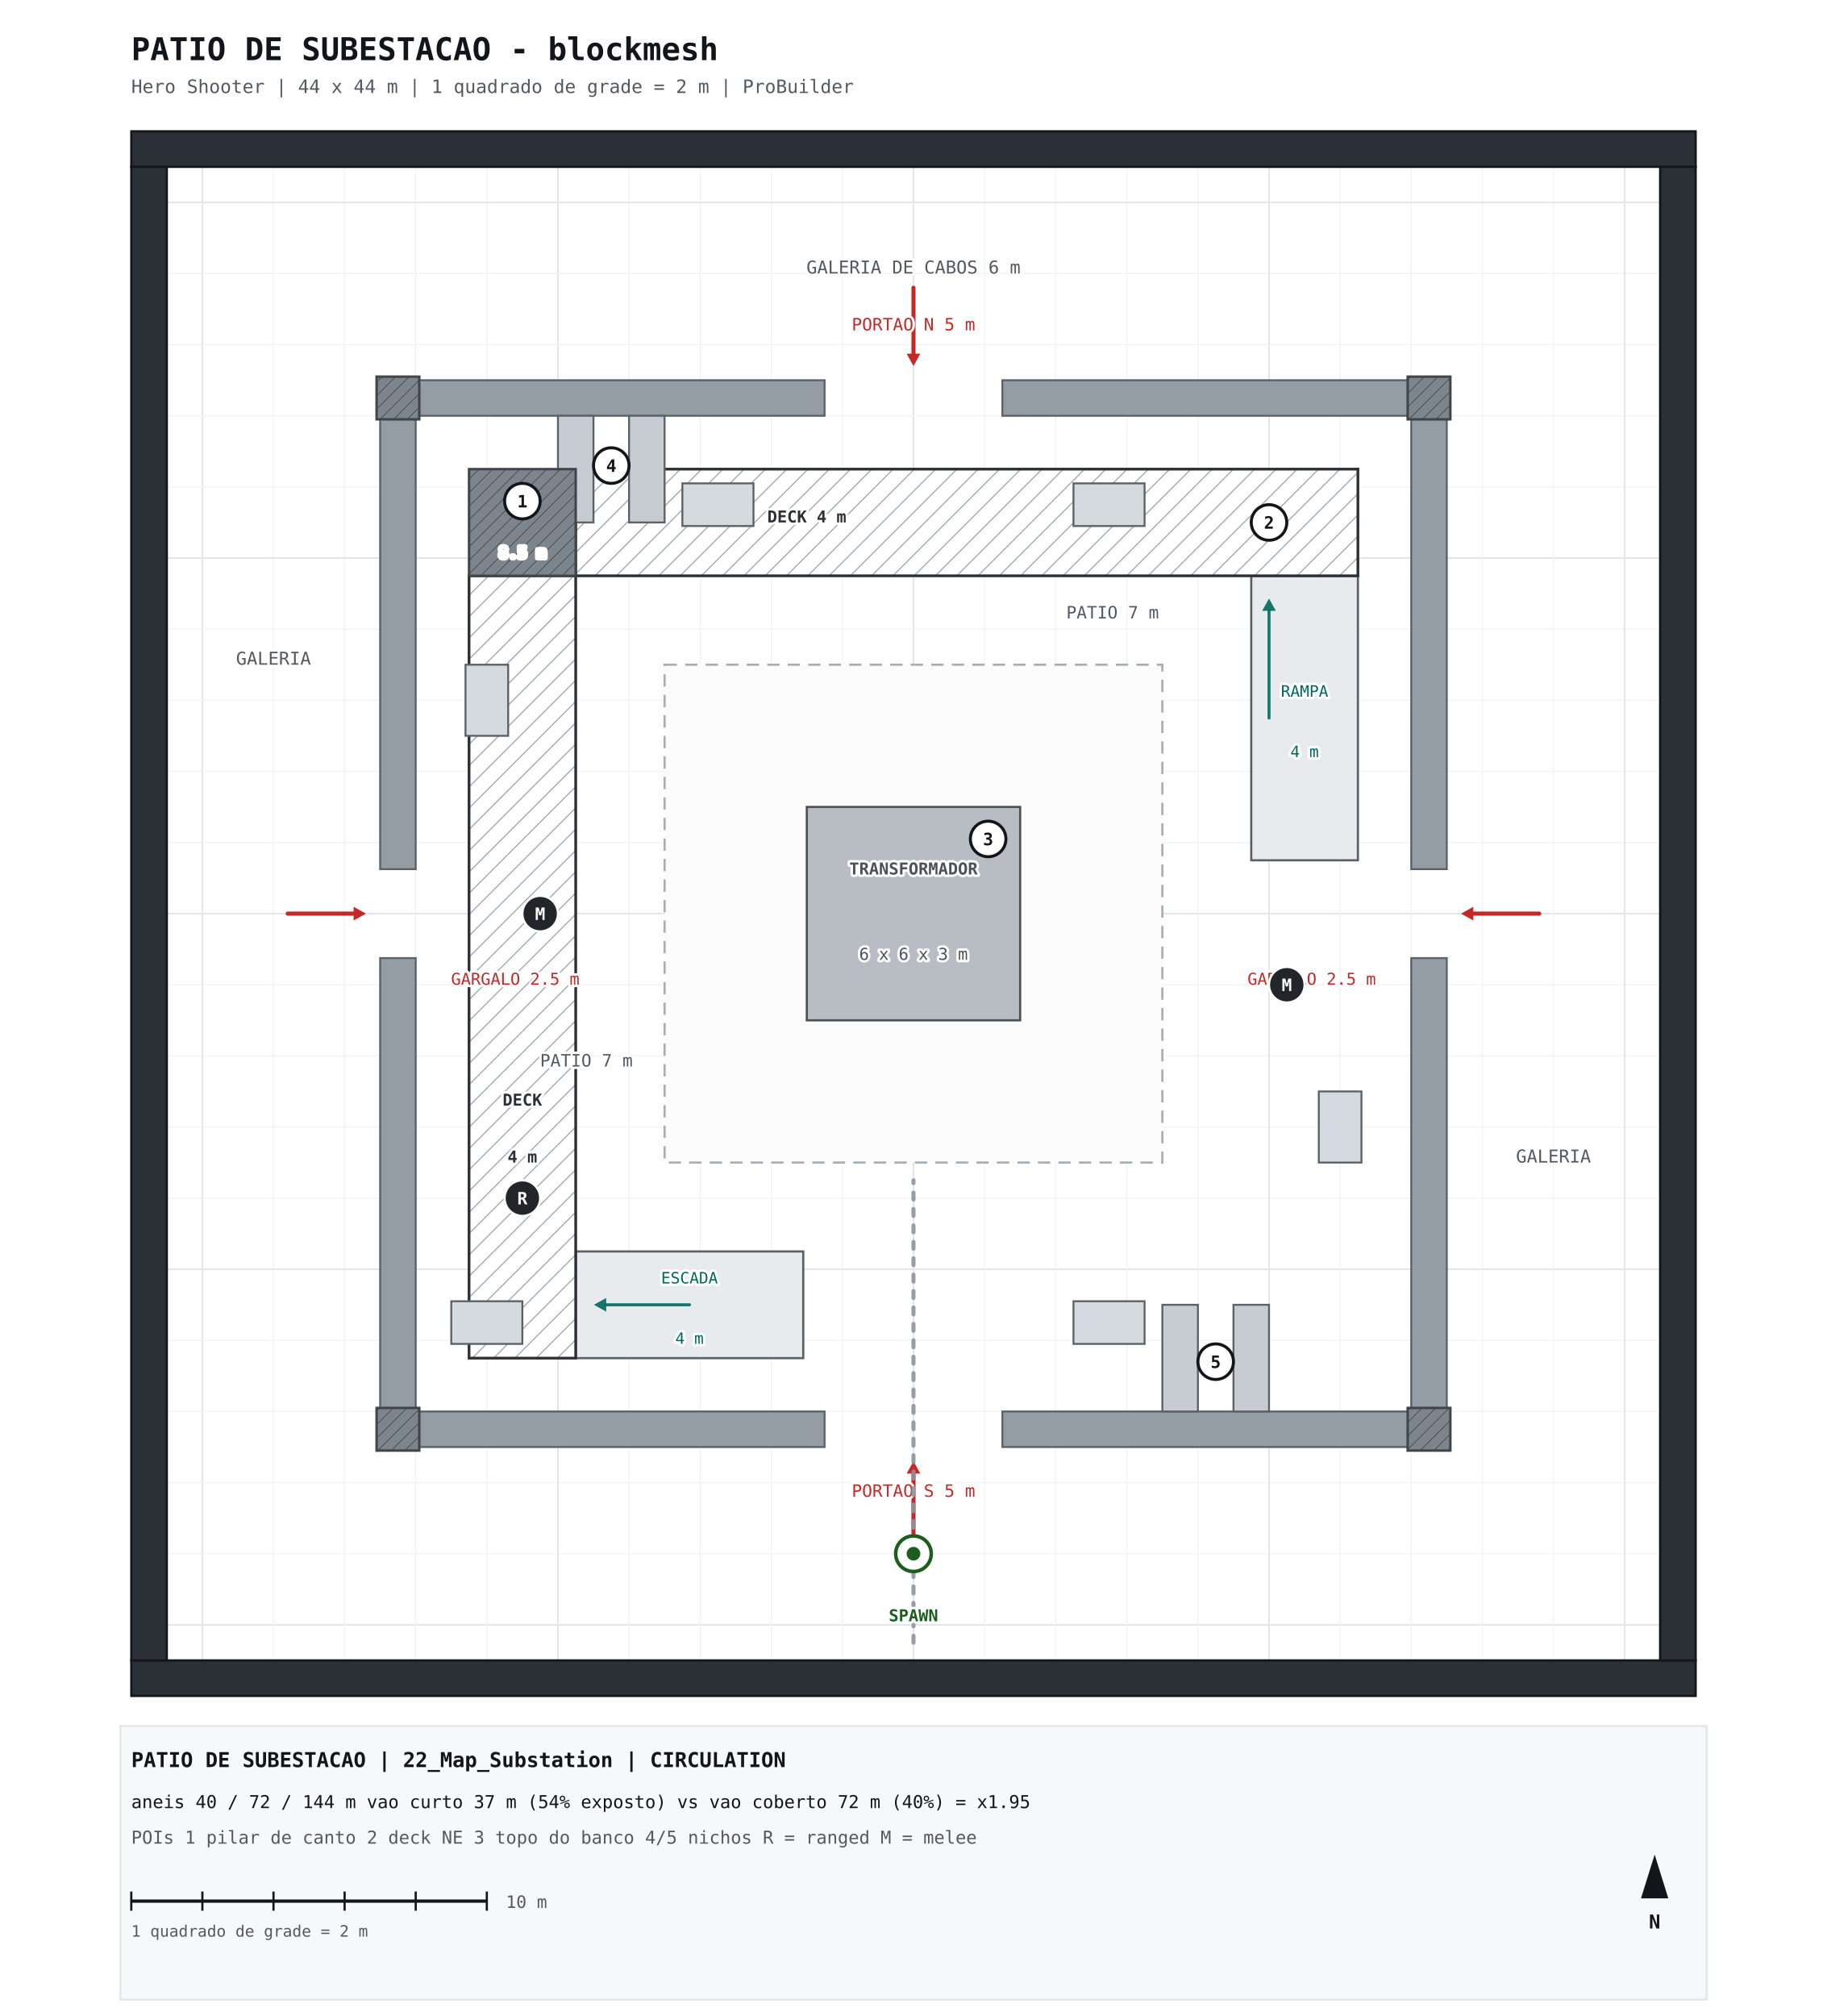
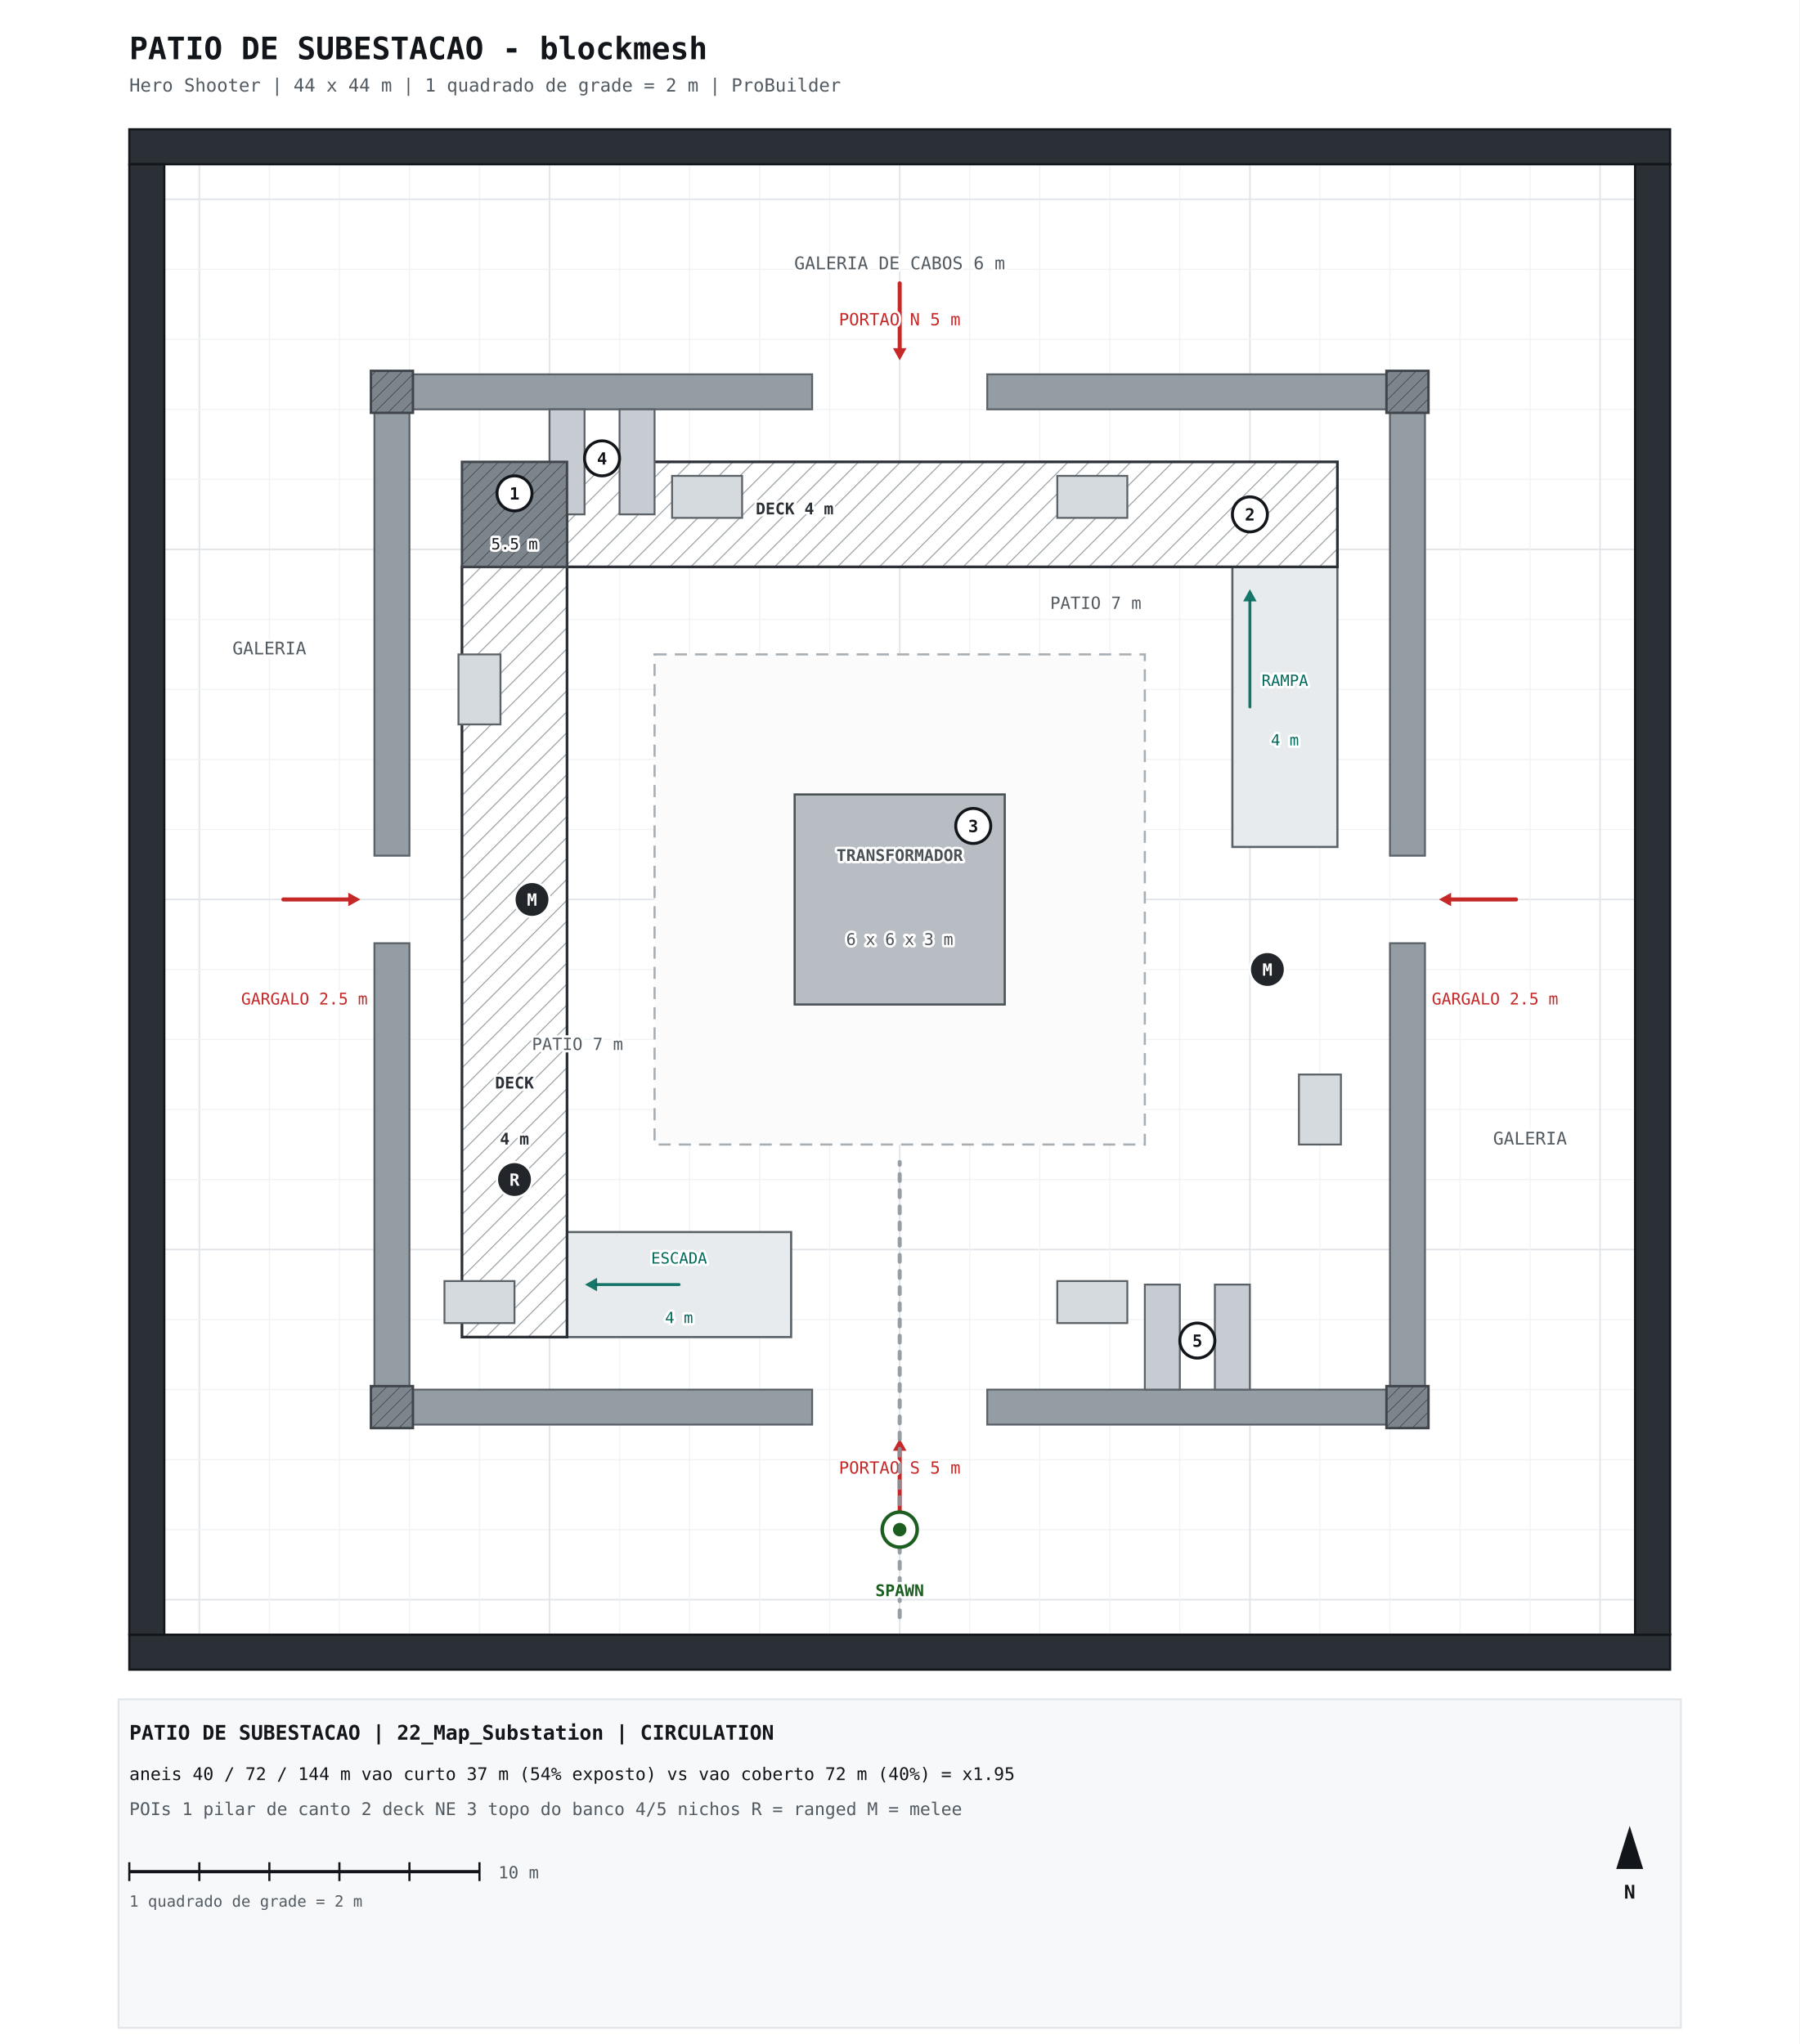
- <svg xmlns="http://www.w3.org/2000/svg" width="1336" height="1474" viewBox="0 0 1336 1474">
-   <rect x="0" y="0" width="1336" height="1474" fill="#ffffff" />
+ <svg xmlns="http://www.w3.org/2000/svg" width="1336" height="1518" viewBox="0 0 1336 1518">
+   <rect x="0" y="0" width="1336" height="1518" fill="#ffffff" />
  <defs>
    <pattern id="hatch" width="11" height="11" patternUnits="userSpaceOnUse" patternTransform="rotate(45)">
      <rect width="11" height="11" fill="#ffffff" />
      <line x1="0" y1="0" x2="0" y2="11" stroke="#9aa1a7" stroke-width="1.5" />
    </pattern>
    <pattern id="mhatch" width="7" height="7" patternUnits="userSpaceOnUse" patternTransform="rotate(45)">
      <rect width="7" height="7" fill="#7d858c" />
      <line x1="0" y1="0" x2="0" y2="7" stroke="#4b5257" stroke-width="1.2" />
    </pattern>
  </defs>
  <line x1="96.0" y1="1240.0" x2="96.0" y2="96.0" stroke="#f0f2f4" stroke-width="0.8" />
  <line x1="96.0" y1="1240.0" x2="1240.0" y2="1240.0" stroke="#f0f2f4" stroke-width="0.8" />
  <line x1="148.0" y1="1240.0" x2="148.0" y2="96.0" stroke="#e2e6ea" stroke-width="1.2" />
  <line x1="96.0" y1="1188.0" x2="1240.0" y2="1188.0" stroke="#e2e6ea" stroke-width="1.2" />
  <line x1="200.0" y1="1240.0" x2="200.0" y2="96.0" stroke="#f0f2f4" stroke-width="0.8" />
  <line x1="96.0" y1="1136.0" x2="1240.0" y2="1136.0" stroke="#f0f2f4" stroke-width="0.8" />
  <line x1="252.0" y1="1240.0" x2="252.0" y2="96.0" stroke="#f0f2f4" stroke-width="0.8" />
  <line x1="96.0" y1="1084.0" x2="1240.0" y2="1084.0" stroke="#f0f2f4" stroke-width="0.8" />
  <line x1="304.0" y1="1240.0" x2="304.0" y2="96.0" stroke="#f0f2f4" stroke-width="0.8" />
  <line x1="96.0" y1="1032.0" x2="1240.0" y2="1032.0" stroke="#f0f2f4" stroke-width="0.8" />
  <line x1="356.0" y1="1240.0" x2="356.0" y2="96.0" stroke="#f0f2f4" stroke-width="0.8" />
  <line x1="96.0" y1="980.0" x2="1240.0" y2="980.0" stroke="#f0f2f4" stroke-width="0.8" />
  <line x1="408.0" y1="1240.0" x2="408.0" y2="96.0" stroke="#e2e6ea" stroke-width="1.2" />
  <line x1="96.0" y1="928.0" x2="1240.0" y2="928.0" stroke="#e2e6ea" stroke-width="1.2" />
  <line x1="460.0" y1="1240.0" x2="460.0" y2="96.0" stroke="#f0f2f4" stroke-width="0.8" />
  <line x1="96.0" y1="876.0" x2="1240.0" y2="876.0" stroke="#f0f2f4" stroke-width="0.8" />
  <line x1="512.0" y1="1240.0" x2="512.0" y2="96.0" stroke="#f0f2f4" stroke-width="0.8" />
  <line x1="96.0" y1="824.0" x2="1240.0" y2="824.0" stroke="#f0f2f4" stroke-width="0.8" />
  <line x1="564.0" y1="1240.0" x2="564.0" y2="96.0" stroke="#f0f2f4" stroke-width="0.8" />
  <line x1="96.0" y1="772.0" x2="1240.0" y2="772.0" stroke="#f0f2f4" stroke-width="0.8" />
  <line x1="616.0" y1="1240.0" x2="616.0" y2="96.0" stroke="#f0f2f4" stroke-width="0.8" />
  <line x1="96.0" y1="720.0" x2="1240.0" y2="720.0" stroke="#f0f2f4" stroke-width="0.8" />
  <line x1="668.0" y1="1240.0" x2="668.0" y2="96.0" stroke="#e2e6ea" stroke-width="1.2" />
  <line x1="96.0" y1="668.0" x2="1240.0" y2="668.0" stroke="#e2e6ea" stroke-width="1.2" />
  <line x1="720.0" y1="1240.0" x2="720.0" y2="96.0" stroke="#f0f2f4" stroke-width="0.8" />
  <line x1="96.0" y1="616.0" x2="1240.0" y2="616.0" stroke="#f0f2f4" stroke-width="0.8" />
  <line x1="772.0" y1="1240.0" x2="772.0" y2="96.0" stroke="#f0f2f4" stroke-width="0.8" />
  <line x1="96.0" y1="564.0" x2="1240.0" y2="564.0" stroke="#f0f2f4" stroke-width="0.8" />
  <line x1="824.0" y1="1240.0" x2="824.0" y2="96.0" stroke="#f0f2f4" stroke-width="0.8" />
  <line x1="96.0" y1="512.0" x2="1240.0" y2="512.0" stroke="#f0f2f4" stroke-width="0.8" />
  <line x1="876.0" y1="1240.0" x2="876.0" y2="96.0" stroke="#f0f2f4" stroke-width="0.8" />
  <line x1="96.0" y1="460.0" x2="1240.0" y2="460.0" stroke="#f0f2f4" stroke-width="0.8" />
  <line x1="928.0" y1="1240.0" x2="928.0" y2="96.0" stroke="#e2e6ea" stroke-width="1.2" />
  <line x1="96.0" y1="408.0" x2="1240.0" y2="408.0" stroke="#e2e6ea" stroke-width="1.2" />
  <line x1="980.0" y1="1240.0" x2="980.0" y2="96.0" stroke="#f0f2f4" stroke-width="0.8" />
  <line x1="96.0" y1="356.0" x2="1240.0" y2="356.0" stroke="#f0f2f4" stroke-width="0.8" />
  <line x1="1032.0" y1="1240.0" x2="1032.0" y2="96.0" stroke="#f0f2f4" stroke-width="0.8" />
  <line x1="96.0" y1="304.0" x2="1240.0" y2="304.0" stroke="#f0f2f4" stroke-width="0.8" />
  <line x1="1084.0" y1="1240.0" x2="1084.0" y2="96.0" stroke="#f0f2f4" stroke-width="0.8" />
  <line x1="96.0" y1="252.0" x2="1240.0" y2="252.0" stroke="#f0f2f4" stroke-width="0.8" />
  <line x1="1136.0" y1="1240.0" x2="1136.0" y2="96.0" stroke="#f0f2f4" stroke-width="0.8" />
  <line x1="96.0" y1="200.0" x2="1240.0" y2="200.0" stroke="#f0f2f4" stroke-width="0.8" />
  <line x1="1188.0" y1="1240.0" x2="1188.0" y2="96.0" stroke="#e2e6ea" stroke-width="1.2" />
  <line x1="96.0" y1="148.0" x2="1240.0" y2="148.0" stroke="#e2e6ea" stroke-width="1.2" />
  <line x1="1240.0" y1="1240.0" x2="1240.0" y2="96.0" stroke="#f0f2f4" stroke-width="0.8" />
  <line x1="96.0" y1="96.0" x2="1240.0" y2="96.0" stroke="#f0f2f4" stroke-width="0.8" />
  <text x="96.0" y="44.0" font-family="DejaVu Sans Mono, monospace" font-size="23.0" fill="#12161a" text-anchor="start" font-weight="bold">PATIO DE SUBESTACAO  -  blockmesh</text>
  <text x="96.0" y="68.0" font-family="DejaVu Sans Mono, monospace" font-size="13.5" fill="#525a61" text-anchor="start" font-weight="normal">Hero Shooter  |  44 x 44 m  |  1 quadrado de grade = 2 m  |  ProBuilder</text>
  <rect x="486.0" y="486.0" width="364.0" height="364.0" fill="#fbfbfc" stroke="#a7aeb4" stroke-width="1.6" opacity="1.00" stroke-dasharray="9 6" />
  <rect x="915.0" y="421.0" width="78.0" height="208.0" fill="#e8ebee" stroke="#5a6167" stroke-width="1.6" opacity="1.00" />
  <line x1="928.0" y1="525.0" x2="928.0" y2="446.6" stroke="#00695c" stroke-width="2.2" opacity="0.90" stroke-linecap="round" />
  <polygon points="928.0,437.6 933.0,446.6 923.0,446.6" fill="#00695c" opacity="0.90" />
  <rect x="421.0" y="915.0" width="166.4" height="78.0" fill="#e8ebee" stroke="#5a6167" stroke-width="1.6" opacity="1.00" />
  <line x1="504.2" y1="954.0" x2="443.3" y2="954.0" stroke="#00695c" stroke-width="2.2" opacity="0.90" stroke-linecap="round" />
  <polygon points="434.3,954.0 443.3,949.0 443.3,959.0" fill="#00695c" opacity="0.90" />
  <rect x="421.0" y="343.0" width="572.0" height="78.0" fill="url(#hatch)" stroke="#2b3036" stroke-width="2.0" opacity="1.00" />
  <rect x="343.0" y="421.0" width="78.0" height="572.0" fill="url(#hatch)" stroke="#2b3036" stroke-width="2.0" opacity="1.00" />
  <rect x="96.0" y="1214.0" width="1144.0" height="26.0" fill="#2b3036" stroke="#12161a" stroke-width="1.6" opacity="1.00" />
  <rect x="96.0" y="96.0" width="1144.0" height="26.0" fill="#2b3036" stroke="#12161a" stroke-width="1.6" opacity="1.00" />
  <rect x="96.0" y="122.0" width="26.0" height="1092.0" fill="#2b3036" stroke="#12161a" stroke-width="1.6" opacity="1.00" />
  <rect x="1214.0" y="122.0" width="26.0" height="1092.0" fill="#2b3036" stroke="#12161a" stroke-width="1.6" opacity="1.00" />
  <rect x="278.0" y="1032.0" width="325.0" height="26.0" fill="#959da4" stroke="#5a6167" stroke-width="1.4" opacity="1.00" />
  <rect x="733.0" y="1032.0" width="325.0" height="26.0" fill="#959da4" stroke="#5a6167" stroke-width="1.4" opacity="1.00" />
  <rect x="278.0" y="278.0" width="325.0" height="26.0" fill="#959da4" stroke="#5a6167" stroke-width="1.4" opacity="1.00" />
  <rect x="733.0" y="278.0" width="325.0" height="26.0" fill="#959da4" stroke="#5a6167" stroke-width="1.4" opacity="1.00" />
  <rect x="278.0" y="700.5" width="26.0" height="331.5" fill="#959da4" stroke="#5a6167" stroke-width="1.4" opacity="1.00" />
  <rect x="278.0" y="304.0" width="26.0" height="331.5" fill="#959da4" stroke="#5a6167" stroke-width="1.4" opacity="1.00" />
  <rect x="1032.0" y="700.5" width="26.0" height="331.5" fill="#959da4" stroke="#5a6167" stroke-width="1.4" opacity="1.00" />
  <rect x="1032.0" y="304.0" width="26.0" height="331.5" fill="#959da4" stroke="#5a6167" stroke-width="1.4" opacity="1.00" />
  <rect x="590.0" y="590.0" width="156.0" height="156.0" fill="#b7bdc3" stroke="#4b5257" stroke-width="1.6" opacity="1.00" />
  <rect x="408.0" y="304.0" width="26.0" height="78.0" fill="#c6ccd1" stroke="#5a6167" stroke-width="1.4" opacity="1.00" />
  <rect x="460.0" y="304.0" width="26.0" height="78.0" fill="#c6ccd1" stroke="#5a6167" stroke-width="1.4" opacity="1.00" />
  <rect x="850.0" y="954.0" width="26.0" height="78.0" fill="#c6ccd1" stroke="#5a6167" stroke-width="1.4" opacity="1.00" />
  <rect x="902.0" y="954.0" width="26.0" height="78.0" fill="#c6ccd1" stroke="#5a6167" stroke-width="1.4" opacity="1.00" />
  <rect x="499.0" y="353.4" width="52.0" height="31.2" fill="#d5dade" stroke="#5a6167" stroke-width="1.4" opacity="1.00" />
  <rect x="785.0" y="353.4" width="52.0" height="31.2" fill="#d5dade" stroke="#5a6167" stroke-width="1.4" opacity="1.00" />
  <rect x="785.0" y="951.4" width="52.0" height="31.2" fill="#d5dade" stroke="#5a6167" stroke-width="1.4" opacity="1.00" />
  <rect x="330.0" y="951.4" width="52.0" height="31.2" fill="#d5dade" stroke="#5a6167" stroke-width="1.4" opacity="1.00" />
  <rect x="964.4" y="798.0" width="31.2" height="52.0" fill="#d5dade" stroke="#5a6167" stroke-width="1.4" opacity="1.00" />
  <rect x="340.4" y="486.0" width="31.2" height="52.0" fill="#d5dade" stroke="#5a6167" stroke-width="1.4" opacity="1.00" />
  <rect x="275.4" y="1029.4" width="31.2" height="31.2" fill="url(#mhatch)" stroke="#3f454a" stroke-width="1.8" opacity="1.00" />
  <rect x="275.4" y="275.4" width="31.2" height="31.2" fill="url(#mhatch)" stroke="#3f454a" stroke-width="1.8" opacity="1.00" />
  <rect x="1029.4" y="1029.4" width="31.2" height="31.2" fill="url(#mhatch)" stroke="#3f454a" stroke-width="1.8" opacity="1.00" />
  <rect x="1029.4" y="275.4" width="31.2" height="31.2" fill="url(#mhatch)" stroke="#3f454a" stroke-width="1.8" opacity="1.00" />
  <rect x="343.0" y="343.0" width="78.0" height="78.0" fill="url(#mhatch)" stroke="#3f454a" stroke-width="1.8" opacity="1.00" />
  <line x1="668.0" y1="1125.6" x2="668.0" y2="1077.4" stroke="#c62828" stroke-width="3.0" opacity="1.00" stroke-linecap="round" />
  <polygon points="668.0,1068.4 673.0,1077.4 663.0,1077.4" fill="#c62828" opacity="1.00" />
  <line x1="668.0" y1="210.4" x2="668.0" y2="258.6" stroke="#c62828" stroke-width="3.0" opacity="1.00" stroke-linecap="round" />
  <polygon points="668.0,267.6 663.0,258.6 673.0,258.6" fill="#c62828" opacity="1.00" />
  <line x1="210.4" y1="668.0" x2="258.6" y2="668.0" stroke="#c62828" stroke-width="3.0" opacity="1.00" stroke-linecap="round" />
  <polygon points="267.6,668.0 258.6,673.0 258.6,663.0" fill="#c62828" opacity="1.00" />
  <line x1="1125.6" y1="668.0" x2="1077.4" y2="668.0" stroke="#c62828" stroke-width="3.0" opacity="1.00" stroke-linecap="round" />
  <polygon points="1068.4,668.0 1077.4,663.0 1077.4,673.0" fill="#c62828" opacity="1.00" />
  <text x="668.0" y="241.6" font-family="DejaVu Sans Mono, monospace" font-size="12.5" fill="#c62828" text-anchor="middle" font-weight="normal" opacity="1.00" stroke="#ffffff" stroke-width="3.6" paint-order="stroke" stroke-linejoin="round">PORTAO N  5 m</text>
  <text x="668.0" y="1094.4" font-family="DejaVu Sans Mono, monospace" font-size="12.5" fill="#c62828" text-anchor="middle" font-weight="normal" opacity="1.00" stroke="#ffffff" stroke-width="3.6" paint-order="stroke" stroke-linejoin="round">PORTAO S  5 m</text>
-   <text x="959.2" y="720.0" font-family="DejaVu Sans Mono, monospace" font-size="12.0" fill="#c62828" text-anchor="middle" font-weight="normal" opacity="1.00" stroke="#ffffff" stroke-width="3.6" paint-order="stroke" stroke-linejoin="round">GARGALO 2.5 m</text>
-   <text x="376.8" y="720.0" font-family="DejaVu Sans Mono, monospace" font-size="12.0" fill="#c62828" text-anchor="middle" font-weight="normal" opacity="1.00" stroke="#ffffff" stroke-width="3.6" paint-order="stroke" stroke-linejoin="round">GARGALO 2.5 m</text>
+   <text x="1110.0" y="746.0" font-family="DejaVu Sans Mono, monospace" font-size="12.0" fill="#c62828" text-anchor="middle" font-weight="normal" opacity="1.00" stroke="#ffffff" stroke-width="3.6" paint-order="stroke" stroke-linejoin="round">GARGALO 2.5 m</text>
+   <text x="226.0" y="746.0" font-family="DejaVu Sans Mono, monospace" font-size="12.0" fill="#c62828" text-anchor="middle" font-weight="normal" opacity="1.00" stroke="#ffffff" stroke-width="3.6" paint-order="stroke" stroke-linejoin="round">GARGALO 2.5 m</text>
  <polyline points="668.0,1201.0 668.0,1084.0 668.0,1045.0 668.0,954.0 668.0,863.0" fill="none" stroke="#8e959c" stroke-width="3.0" stroke-linecap="round" stroke-linejoin="round" opacity="0.90" stroke-dasharray="5 7" />
  <circle cx="668.0" cy="1136.0" r="13" fill="#ffffff" stroke="#1b5e20" stroke-width="2.6" />
  <circle cx="668.0" cy="1136.0" r="5" fill="#1b5e20" />
  <text x="668.0" y="1185.4" font-family="DejaVu Sans Mono, monospace" font-size="12.0" fill="#1b5e20" text-anchor="middle" font-weight="bold" opacity="1.00" stroke="#ffffff" stroke-width="3.6" paint-order="stroke" stroke-linejoin="round">SPAWN</text>
  <circle cx="928.0" cy="382.0" r="13.0" fill="#22262a" stroke="#ffffff" stroke-width="1.6" />
  <text x="928.0" y="386.6" font-family="DejaVu Sans Mono, monospace" font-size="12.5" fill="#ffffff" text-anchor="middle" font-weight="bold">R</text>
  <circle cx="382.0" cy="876.0" r="13.0" fill="#22262a" stroke="#ffffff" stroke-width="1.6" />
  <text x="382.0" y="880.6" font-family="DejaVu Sans Mono, monospace" font-size="12.5" fill="#ffffff" text-anchor="middle" font-weight="bold">R</text>
  <circle cx="395.0" cy="668.0" r="13.0" fill="#22262a" stroke="#ffffff" stroke-width="1.6" />
  <text x="395.0" y="672.6" font-family="DejaVu Sans Mono, monospace" font-size="12.5" fill="#ffffff" text-anchor="middle" font-weight="bold">M</text>
  <circle cx="941.0" cy="720.0" r="13.0" fill="#22262a" stroke="#ffffff" stroke-width="1.6" />
  <text x="941.0" y="724.6" font-family="DejaVu Sans Mono, monospace" font-size="12.5" fill="#ffffff" text-anchor="middle" font-weight="bold">M</text>
  <circle cx="382.0" cy="366.4" r="13.0" fill="#ffffff" stroke="#12161a" stroke-width="2.2" />
  <text x="382.0" y="371.0" font-family="DejaVu Sans Mono, monospace" font-size="12.5" fill="#12161a" text-anchor="middle" font-weight="bold">1</text>
  <circle cx="928.0" cy="382.0" r="13.0" fill="#ffffff" stroke="#12161a" stroke-width="2.2" />
  <text x="928.0" y="386.6" font-family="DejaVu Sans Mono, monospace" font-size="12.5" fill="#12161a" text-anchor="middle" font-weight="bold">2</text>
  <circle cx="722.6" cy="613.4" r="13.0" fill="#ffffff" stroke="#12161a" stroke-width="2.2" />
  <text x="722.6" y="618.0" font-family="DejaVu Sans Mono, monospace" font-size="12.5" fill="#12161a" text-anchor="middle" font-weight="bold">3</text>
  <circle cx="447.0" cy="340.4" r="13.0" fill="#ffffff" stroke="#12161a" stroke-width="2.2" />
  <text x="447.0" y="345.0" font-family="DejaVu Sans Mono, monospace" font-size="12.5" fill="#12161a" text-anchor="middle" font-weight="bold">4</text>
  <circle cx="889.0" cy="995.6" r="13.0" fill="#ffffff" stroke="#12161a" stroke-width="2.2" />
  <text x="889.0" y="1000.2" font-family="DejaVu Sans Mono, monospace" font-size="12.5" fill="#12161a" text-anchor="middle" font-weight="bold">5</text>
  <text x="668.0" y="200.0" font-family="DejaVu Sans Mono, monospace" font-size="13.0" fill="#525a61" text-anchor="middle" font-weight="normal" opacity="1.00" stroke="#ffffff" stroke-width="3.6" paint-order="stroke" stroke-linejoin="round">GALERIA DE CABOS  6 m</text>
  <text x="200.0" y="486.0" font-family="DejaVu Sans Mono, monospace" font-size="13.0" fill="#525a61" text-anchor="middle" font-weight="normal" opacity="1.00" stroke="#ffffff" stroke-width="3.6" paint-order="stroke" stroke-linejoin="round">GALERIA</text>
  <text x="1136.0" y="850.0" font-family="DejaVu Sans Mono, monospace" font-size="13.0" fill="#525a61" text-anchor="middle" font-weight="normal" opacity="1.00" stroke="#ffffff" stroke-width="3.6" paint-order="stroke" stroke-linejoin="round">GALERIA</text>
  <text x="813.6" y="452.2" font-family="DejaVu Sans Mono, monospace" font-size="12.5" fill="#525a61" text-anchor="middle" font-weight="normal" opacity="1.00" stroke="#ffffff" stroke-width="3.6" paint-order="stroke" stroke-linejoin="round">PATIO 7 m</text>
  <text x="428.8" y="779.8" font-family="DejaVu Sans Mono, monospace" font-size="12.5" fill="#525a61" text-anchor="middle" font-weight="normal" opacity="1.00" stroke="#ffffff" stroke-width="3.6" paint-order="stroke" stroke-linejoin="round">PATIO 7 m</text>
  <text x="668.0" y="639.4" font-family="DejaVu Sans Mono, monospace" font-size="12.0" fill="#4b5257" text-anchor="middle" font-weight="bold" opacity="1.00" stroke="#ffffff" stroke-width="3.6" paint-order="stroke" stroke-linejoin="round">TRANSFORMADOR</text>
  <text x="668.0" y="701.8" font-family="DejaVu Sans Mono, monospace" font-size="12.0" fill="#4b5257" text-anchor="middle" font-weight="normal" opacity="1.00" stroke="#ffffff" stroke-width="3.6" paint-order="stroke" stroke-linejoin="round">6 x 6 x 3 m</text>
  <text x="954.0" y="509.4" font-family="DejaVu Sans Mono, monospace" font-size="11.5" fill="#00695c" text-anchor="middle" font-weight="normal" opacity="1.00" stroke="#ffffff" stroke-width="3.6" paint-order="stroke" stroke-linejoin="round">RAMPA</text>
  <text x="954.0" y="553.6" font-family="DejaVu Sans Mono, monospace" font-size="11.5" fill="#00695c" text-anchor="middle" font-weight="normal" opacity="1.00" stroke="#ffffff" stroke-width="3.6" paint-order="stroke" stroke-linejoin="round">4 m</text>
  <text x="504.2" y="938.4" font-family="DejaVu Sans Mono, monospace" font-size="11.5" fill="#00695c" text-anchor="middle" font-weight="normal" opacity="1.00" stroke="#ffffff" stroke-width="3.6" paint-order="stroke" stroke-linejoin="round">ESCADA</text>
  <text x="504.2" y="982.6" font-family="DejaVu Sans Mono, monospace" font-size="11.5" fill="#00695c" text-anchor="middle" font-weight="normal" opacity="1.00" stroke="#ffffff" stroke-width="3.6" paint-order="stroke" stroke-linejoin="round">4 m</text>
  <text x="590.0" y="382.0" font-family="DejaVu Sans Mono, monospace" font-size="12.0" fill="#2b3036" text-anchor="middle" font-weight="bold" opacity="1.00" stroke="#ffffff" stroke-width="3.6" paint-order="stroke" stroke-linejoin="round">DECK 4 m</text>
  <text x="382.0" y="808.4" font-family="DejaVu Sans Mono, monospace" font-size="12.0" fill="#2b3036" text-anchor="middle" font-weight="bold" opacity="1.00" stroke="#ffffff" stroke-width="3.6" paint-order="stroke" stroke-linejoin="round">DECK</text>
  <text x="382.0" y="850.0" font-family="DejaVu Sans Mono, monospace" font-size="12.0" fill="#2b3036" text-anchor="middle" font-weight="bold" opacity="1.00" stroke="#ffffff" stroke-width="3.6" paint-order="stroke" stroke-linejoin="round">4 m</text>
-   <text x="382.0" y="408.0" font-family="DejaVu Sans Mono, monospace" font-size="11.5" fill="#ffffff" text-anchor="middle" font-weight="normal" opacity="1.00" stroke="#ffffff" stroke-width="3.6" paint-order="stroke" stroke-linejoin="round">8.5 m</text>
-   <rect x="88.0" y="1262.0" width="1160.0" height="200" fill="#f7f8f9" stroke="#e2e6ea" stroke-width="1.4" />
+   <text x="382.0" y="408.0" font-family="DejaVu Sans Mono, monospace" font-size="11.5" fill="#12161a" text-anchor="middle" font-weight="normal" opacity="1.00" stroke="#ffffff" stroke-width="3.6" paint-order="stroke" stroke-linejoin="round">5.5 m</text>
+   <rect x="88.0" y="1262.0" width="1160.0" height="244" fill="#f7f8f9" stroke="#e2e6ea" stroke-width="1.4" />
  <text x="96.0" y="1292.0" font-family="DejaVu Sans Mono, monospace" font-size="15.0" fill="#12161a" text-anchor="start" font-weight="bold">PATIO DE SUBESTACAO   |   22_Map_Substation   |   CIRCULATION</text>
  <text x="96.0" y="1322.0" font-family="DejaVu Sans Mono, monospace" font-size="13.0" fill="#12161a" text-anchor="start" font-weight="normal">aneis  40 / 72 / 144 m      vao curto 37 m (54% exposto)  vs  vao coberto 72 m (40%)  =  x1.95</text>
  <text x="96.0" y="1348.0" font-family="DejaVu Sans Mono, monospace" font-size="13.0" fill="#525a61" text-anchor="start" font-weight="normal">POIs  1 pilar de canto   2 deck NE   3 topo do banco   4/5 nichos      R = ranged   M = melee</text>
  <line x1="96.0" y1="1390.0" x2="356.0" y2="1390.0" stroke="#12161a" stroke-width="2.4" />
  <line x1="96.0" y1="1383.0" x2="96.0" y2="1397.0" stroke="#12161a" stroke-width="1.6" />
  <line x1="148.0" y1="1383.0" x2="148.0" y2="1397.0" stroke="#12161a" stroke-width="1.6" />
  <line x1="200.0" y1="1383.0" x2="200.0" y2="1397.0" stroke="#12161a" stroke-width="1.6" />
  <line x1="252.0" y1="1383.0" x2="252.0" y2="1397.0" stroke="#12161a" stroke-width="1.6" />
  <line x1="304.0" y1="1383.0" x2="304.0" y2="1397.0" stroke="#12161a" stroke-width="1.6" />
  <line x1="356.0" y1="1383.0" x2="356.0" y2="1397.0" stroke="#12161a" stroke-width="1.6" />
  <text x="370.0" y="1395.0" font-family="DejaVu Sans Mono, monospace" font-size="12.5" fill="#525a61" text-anchor="start" font-weight="normal">10 m</text>
  <text x="96.0" y="1416.0" font-family="DejaVu Sans Mono, monospace" font-size="11.5" fill="#525a61" text-anchor="start" font-weight="normal">1 quadrado de grade = 2 m</text>
  <polygon points="1210.0,1356.0 1200.0,1388.0 1220.0,1388.0" fill="#12161a" />
  <text x="1210.0" y="1410.0" font-family="DejaVu Sans Mono, monospace" font-size="14.0" fill="#12161a" text-anchor="middle" font-weight="bold">N</text>
</svg>
